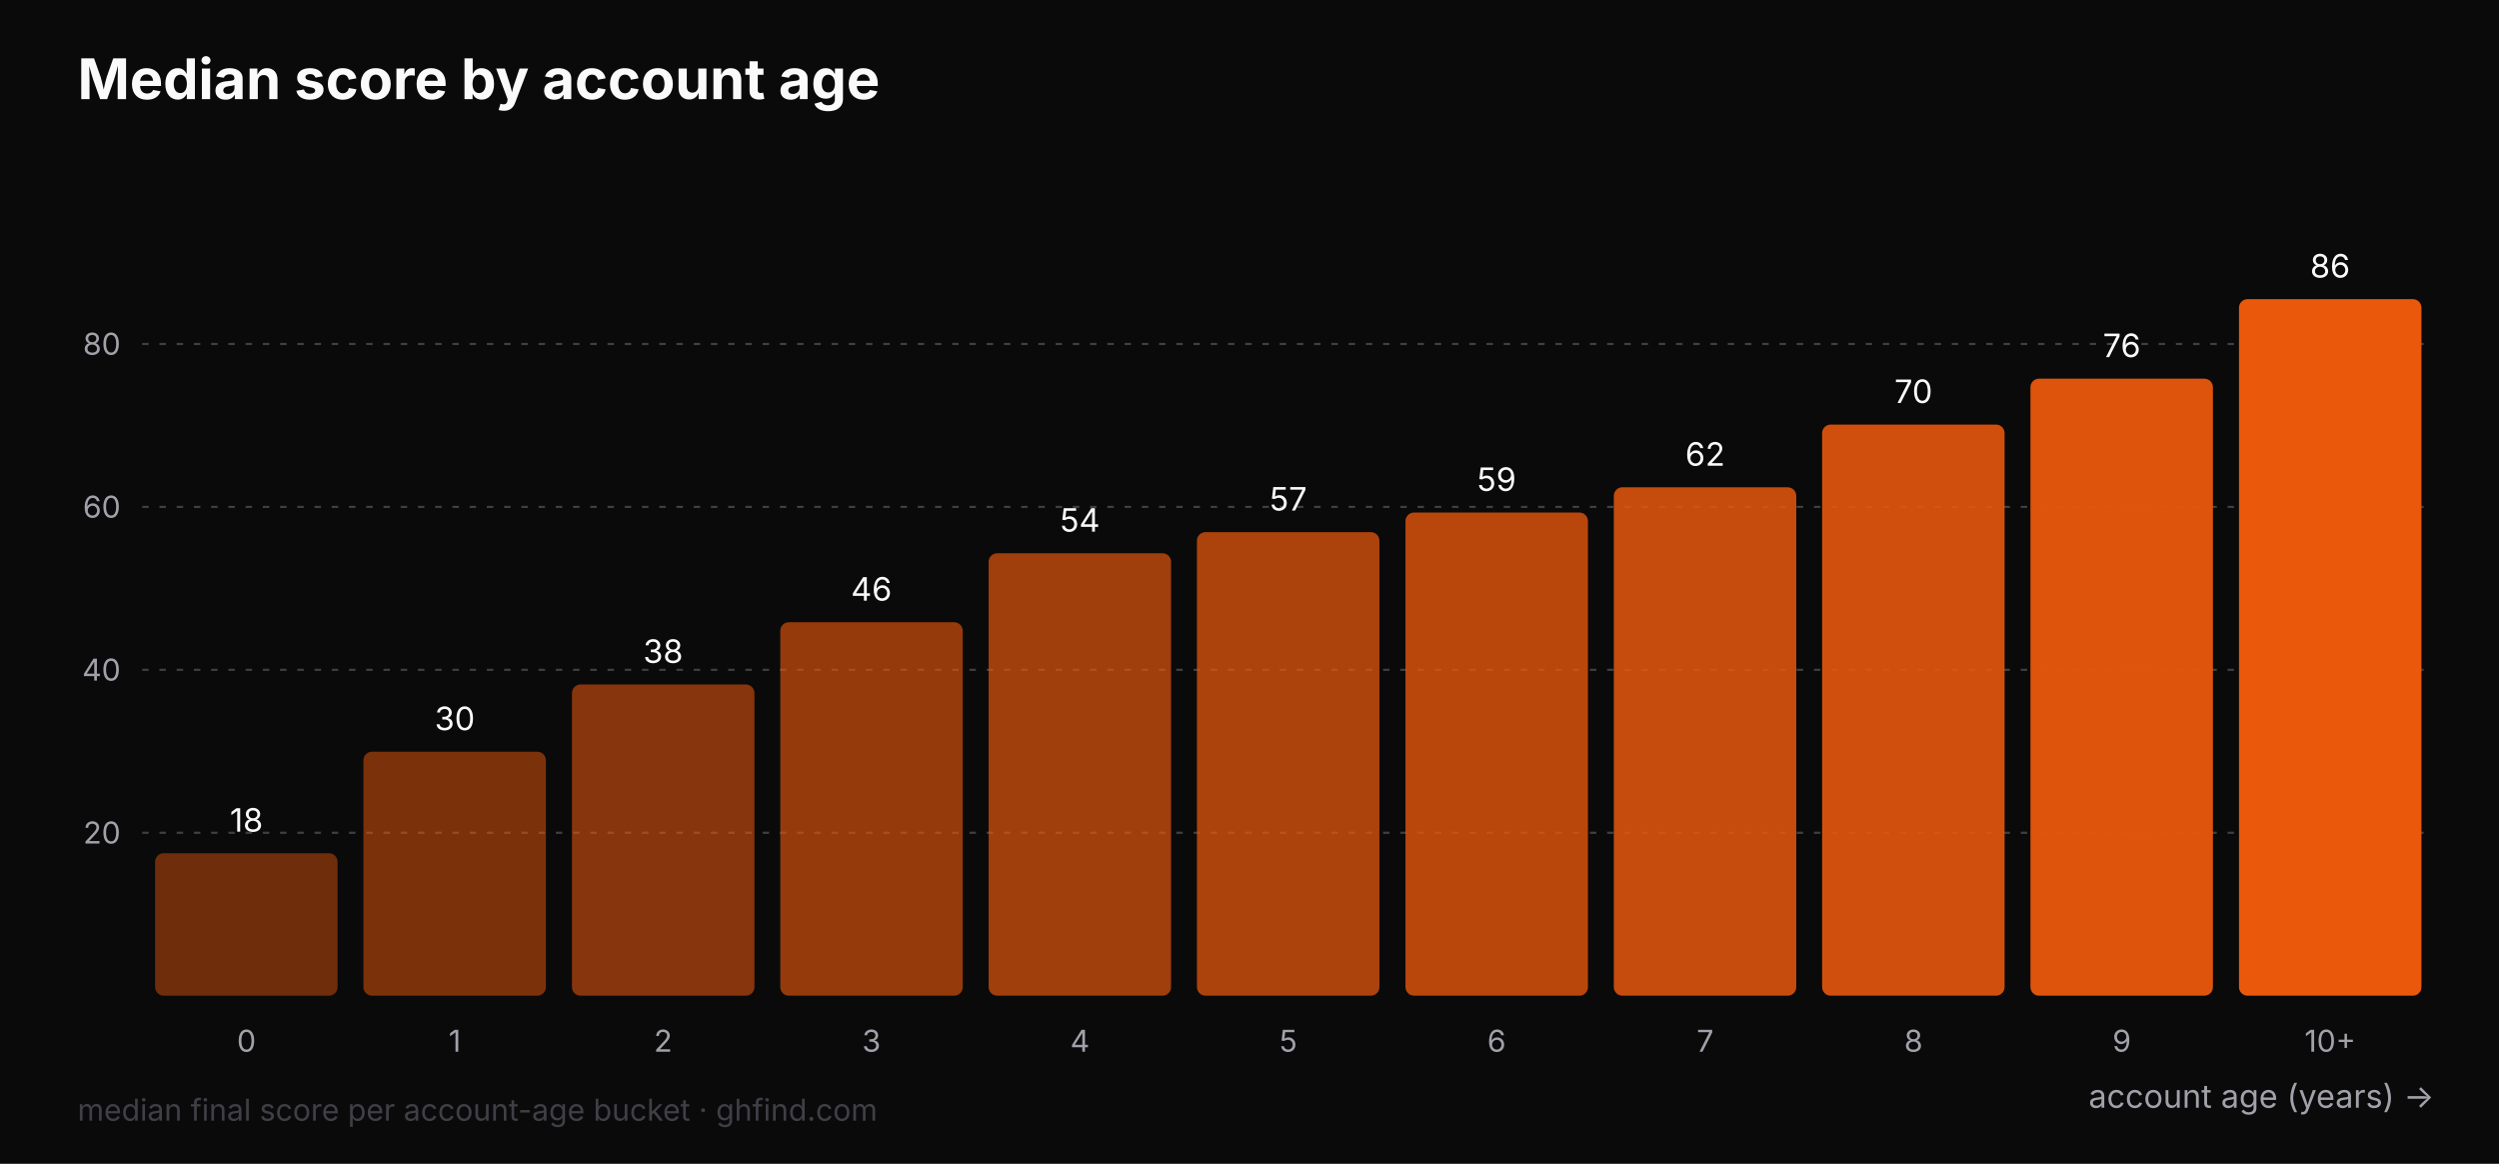
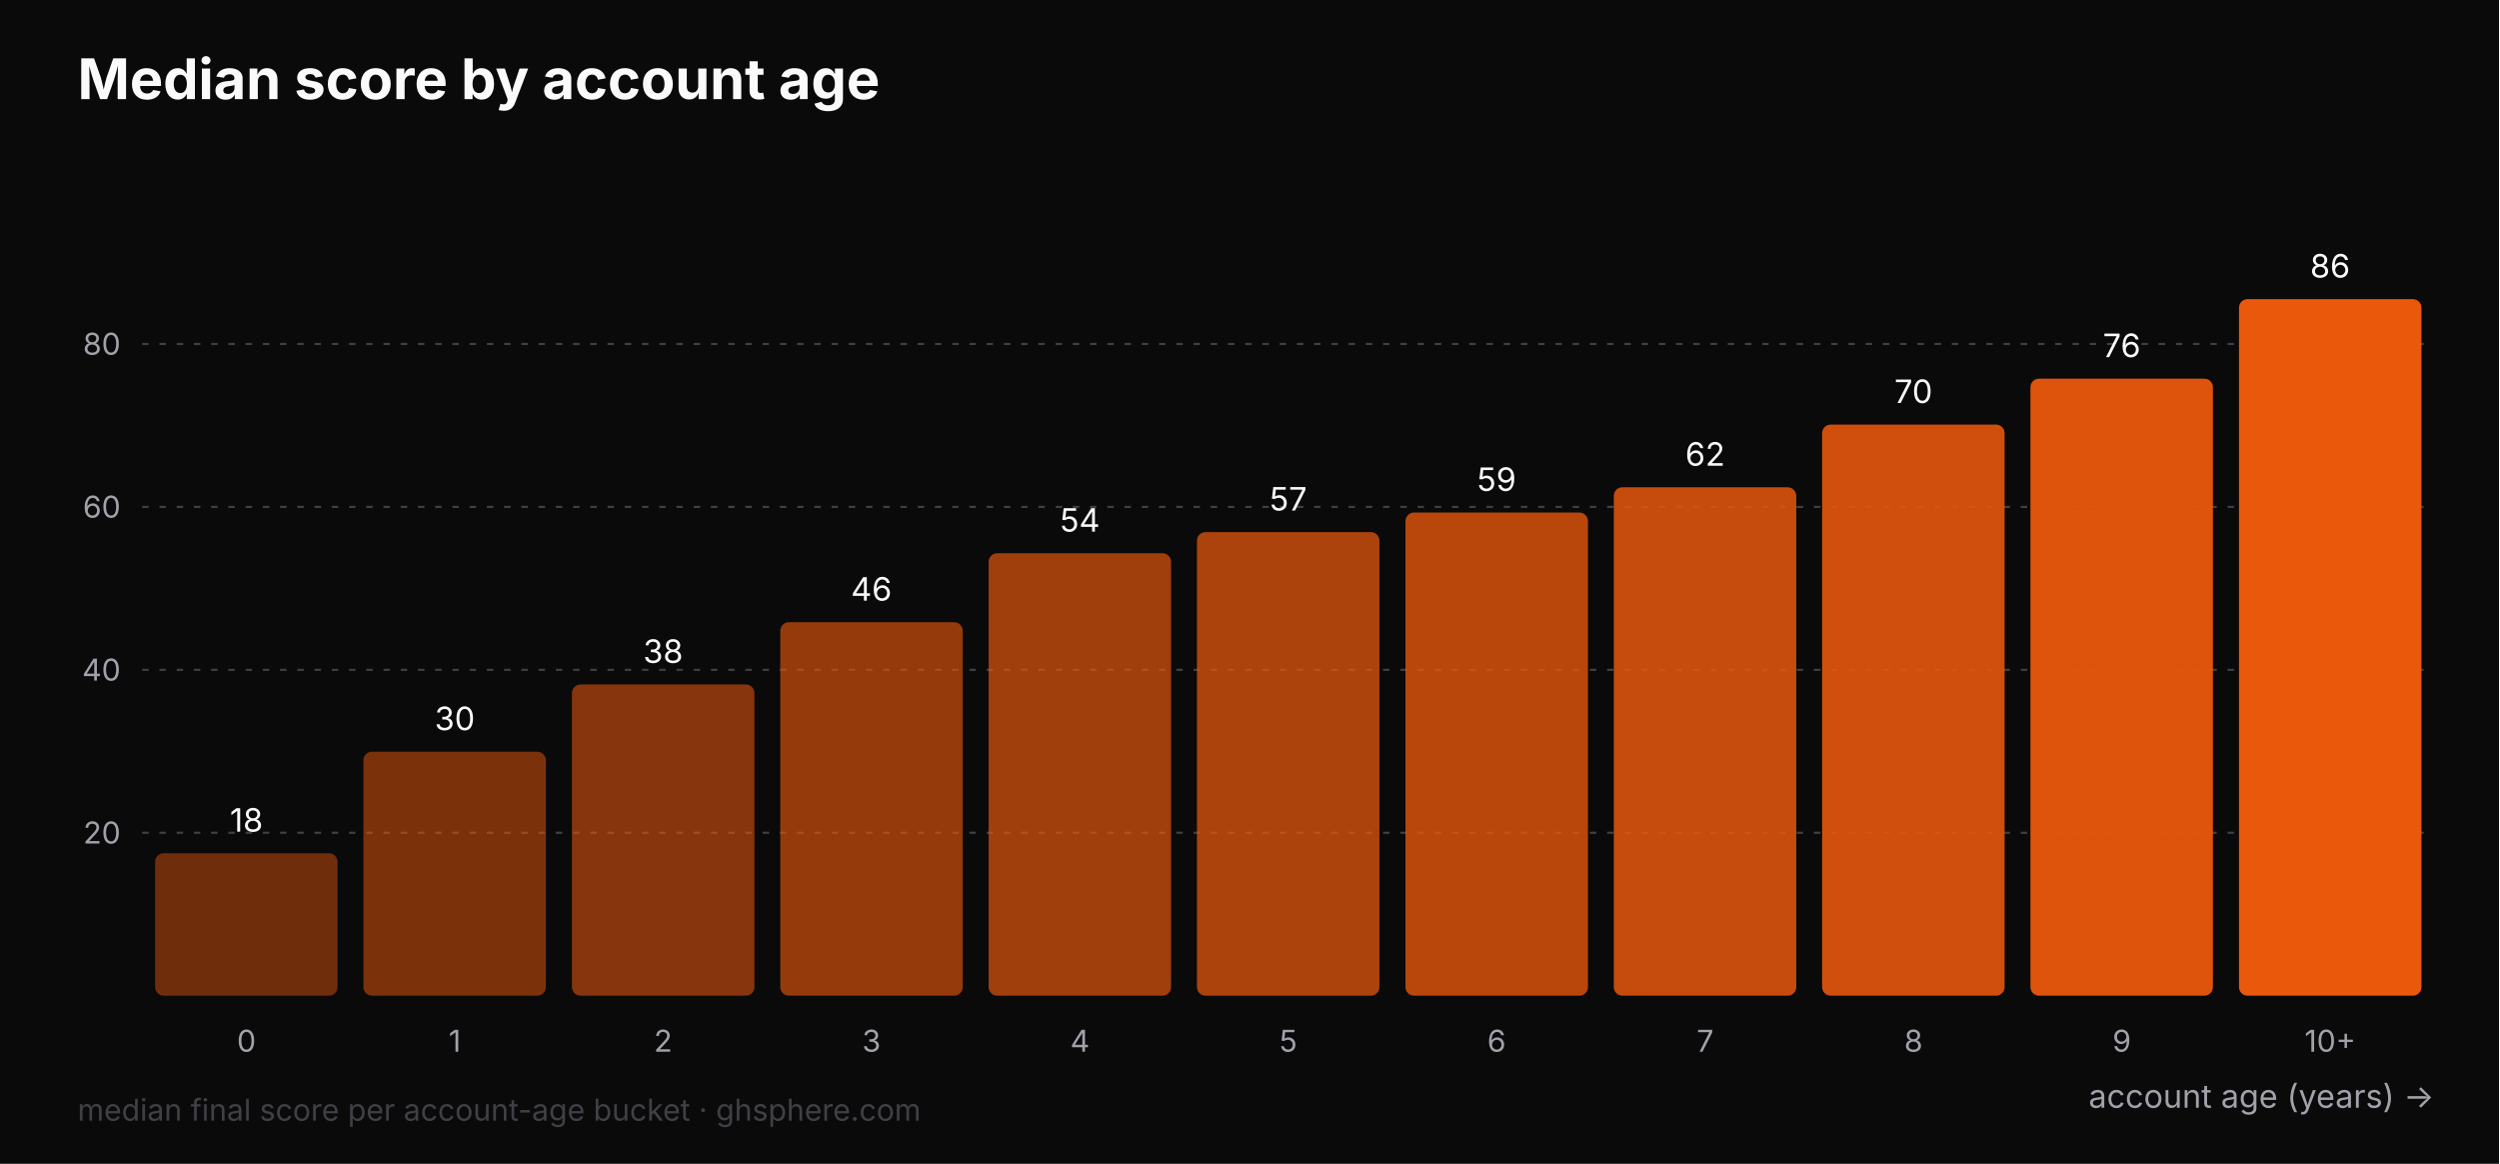
<svg xmlns="http://www.w3.org/2000/svg" width="1160" height="540" viewBox="0 0 1160 540" font-family="ui-sans-serif, system-ui, -apple-system, 'Segoe UI', sans-serif">
  <rect width="1160" height="540" fill="#0a0a0b" />
  <text x="36" y="46" fill="#fafafa" font-size="26" font-weight="700">Median score by account age</text>
  <line x1="66" y1="386.4" x2="1130" y2="386.4" stroke="#3f3f46" stroke-width="1" stroke-dasharray="3 5" />
  <text x="56" y="391.4" fill="#a1a1aa" font-size="14" text-anchor="end">20</text>
  <line x1="66" y1="310.8" x2="1130" y2="310.8" stroke="#3f3f46" stroke-width="1" stroke-dasharray="3 5" />
  <text x="56" y="315.8" fill="#a1a1aa" font-size="14" text-anchor="end">40</text>
  <line x1="66" y1="235.2" x2="1130" y2="235.2" stroke="#3f3f46" stroke-width="1" stroke-dasharray="3 5" />
  <text x="56" y="240.2" fill="#a1a1aa" font-size="14" text-anchor="end">60</text>
  <line x1="66" y1="159.6" x2="1130" y2="159.6" stroke="#3f3f46" stroke-width="1" stroke-dasharray="3 5" />
  <text x="56" y="164.6" fill="#a1a1aa" font-size="14" text-anchor="end">80</text>
  <rect x="72.0" y="395.9" width="84.7" height="66.1" rx="4" fill="#ea580c" opacity="0.45" />
  <text x="114.4" y="385.9" fill="#fafafa" font-size="15" text-anchor="middle">18</text>
  <text x="114.4" y="488" fill="#a1a1aa" font-size="14" text-anchor="middle">0</text>
  <rect x="168.7" y="348.8" width="84.7" height="113.2" rx="4" fill="#ea580c" opacity="0.505" />
  <text x="211.1" y="338.8" fill="#fafafa" font-size="15" text-anchor="middle">30</text>
  <text x="211.1" y="488" fill="#a1a1aa" font-size="14" text-anchor="middle">1</text>
  <rect x="265.5" y="317.6" width="84.7" height="144.4" rx="4" fill="#ea580c" opacity="0.56" />
  <text x="307.8" y="307.6" fill="#fafafa" font-size="15" text-anchor="middle">38</text>
  <text x="307.8" y="488" fill="#a1a1aa" font-size="14" text-anchor="middle">2</text>
  <rect x="362.2" y="288.7" width="84.7" height="173.3" rx="4" fill="#ea580c" opacity="0.615" />
  <text x="404.5" y="278.7" fill="#fafafa" font-size="15" text-anchor="middle">46</text>
  <text x="404.5" y="488" fill="#a1a1aa" font-size="14" text-anchor="middle">3</text>
  <rect x="458.9" y="256.7" width="84.7" height="205.3" rx="4" fill="#ea580c" opacity="0.67" />
  <text x="501.3" y="246.7" fill="#fafafa" font-size="15" text-anchor="middle">54</text>
  <text x="501.3" y="488" fill="#a1a1aa" font-size="14" text-anchor="middle">4</text>
  <rect x="555.6" y="246.9" width="84.7" height="215.1" rx="4" fill="#ea580c" opacity="0.725" />
  <text x="598.0" y="236.9" fill="#fafafa" font-size="15" text-anchor="middle">57</text>
  <text x="598.0" y="488" fill="#a1a1aa" font-size="14" text-anchor="middle">5</text>
  <rect x="652.4" y="237.8" width="84.7" height="224.2" rx="4" fill="#ea580c" opacity="0.78" />
  <text x="694.7" y="227.8" fill="#fafafa" font-size="15" text-anchor="middle">59</text>
  <text x="694.7" y="488" fill="#a1a1aa" font-size="14" text-anchor="middle">6</text>
  <rect x="749.1" y="226.1" width="84.7" height="235.9" rx="4" fill="#ea580c" opacity="0.835" />
  <text x="791.5" y="216.1" fill="#fafafa" font-size="15" text-anchor="middle">62</text>
  <text x="791.5" y="488" fill="#a1a1aa" font-size="14" text-anchor="middle">7</text>
  <rect x="845.8" y="197.0" width="84.7" height="265.0" rx="4" fill="#ea580c" opacity="0.89" />
  <text x="888.2" y="187.0" fill="#fafafa" font-size="15" text-anchor="middle">70</text>
  <text x="888.2" y="488" fill="#a1a1aa" font-size="14" text-anchor="middle">8</text>
  <rect x="942.5" y="175.7" width="84.7" height="286.3" rx="4" fill="#ea580c" opacity="0.945" />
  <text x="984.9" y="165.7" fill="#fafafa" font-size="15" text-anchor="middle">76</text>
  <text x="984.9" y="488" fill="#a1a1aa" font-size="14" text-anchor="middle">9</text>
  <rect x="1039.3" y="138.8" width="84.7" height="323.2" rx="4" fill="#ea580c" opacity="1" />
  <text x="1081.6" y="128.8" fill="#fafafa" font-size="15" text-anchor="middle">86</text>
  <text x="1081.6" y="488" fill="#a1a1aa" font-size="14" text-anchor="middle">10+</text>
  <text x="1130" y="514" fill="#a1a1aa" font-size="15" text-anchor="end">account age (years) →</text>
-   <text x="36" y="520" fill="#3f3f46" font-size="14">median final score per account-age bucket · ghfind.com</text>
+   <text x="36" y="520" fill="#3f3f46" font-size="14">median final score per account-age bucket · ghsphere.com</text>
</svg>
